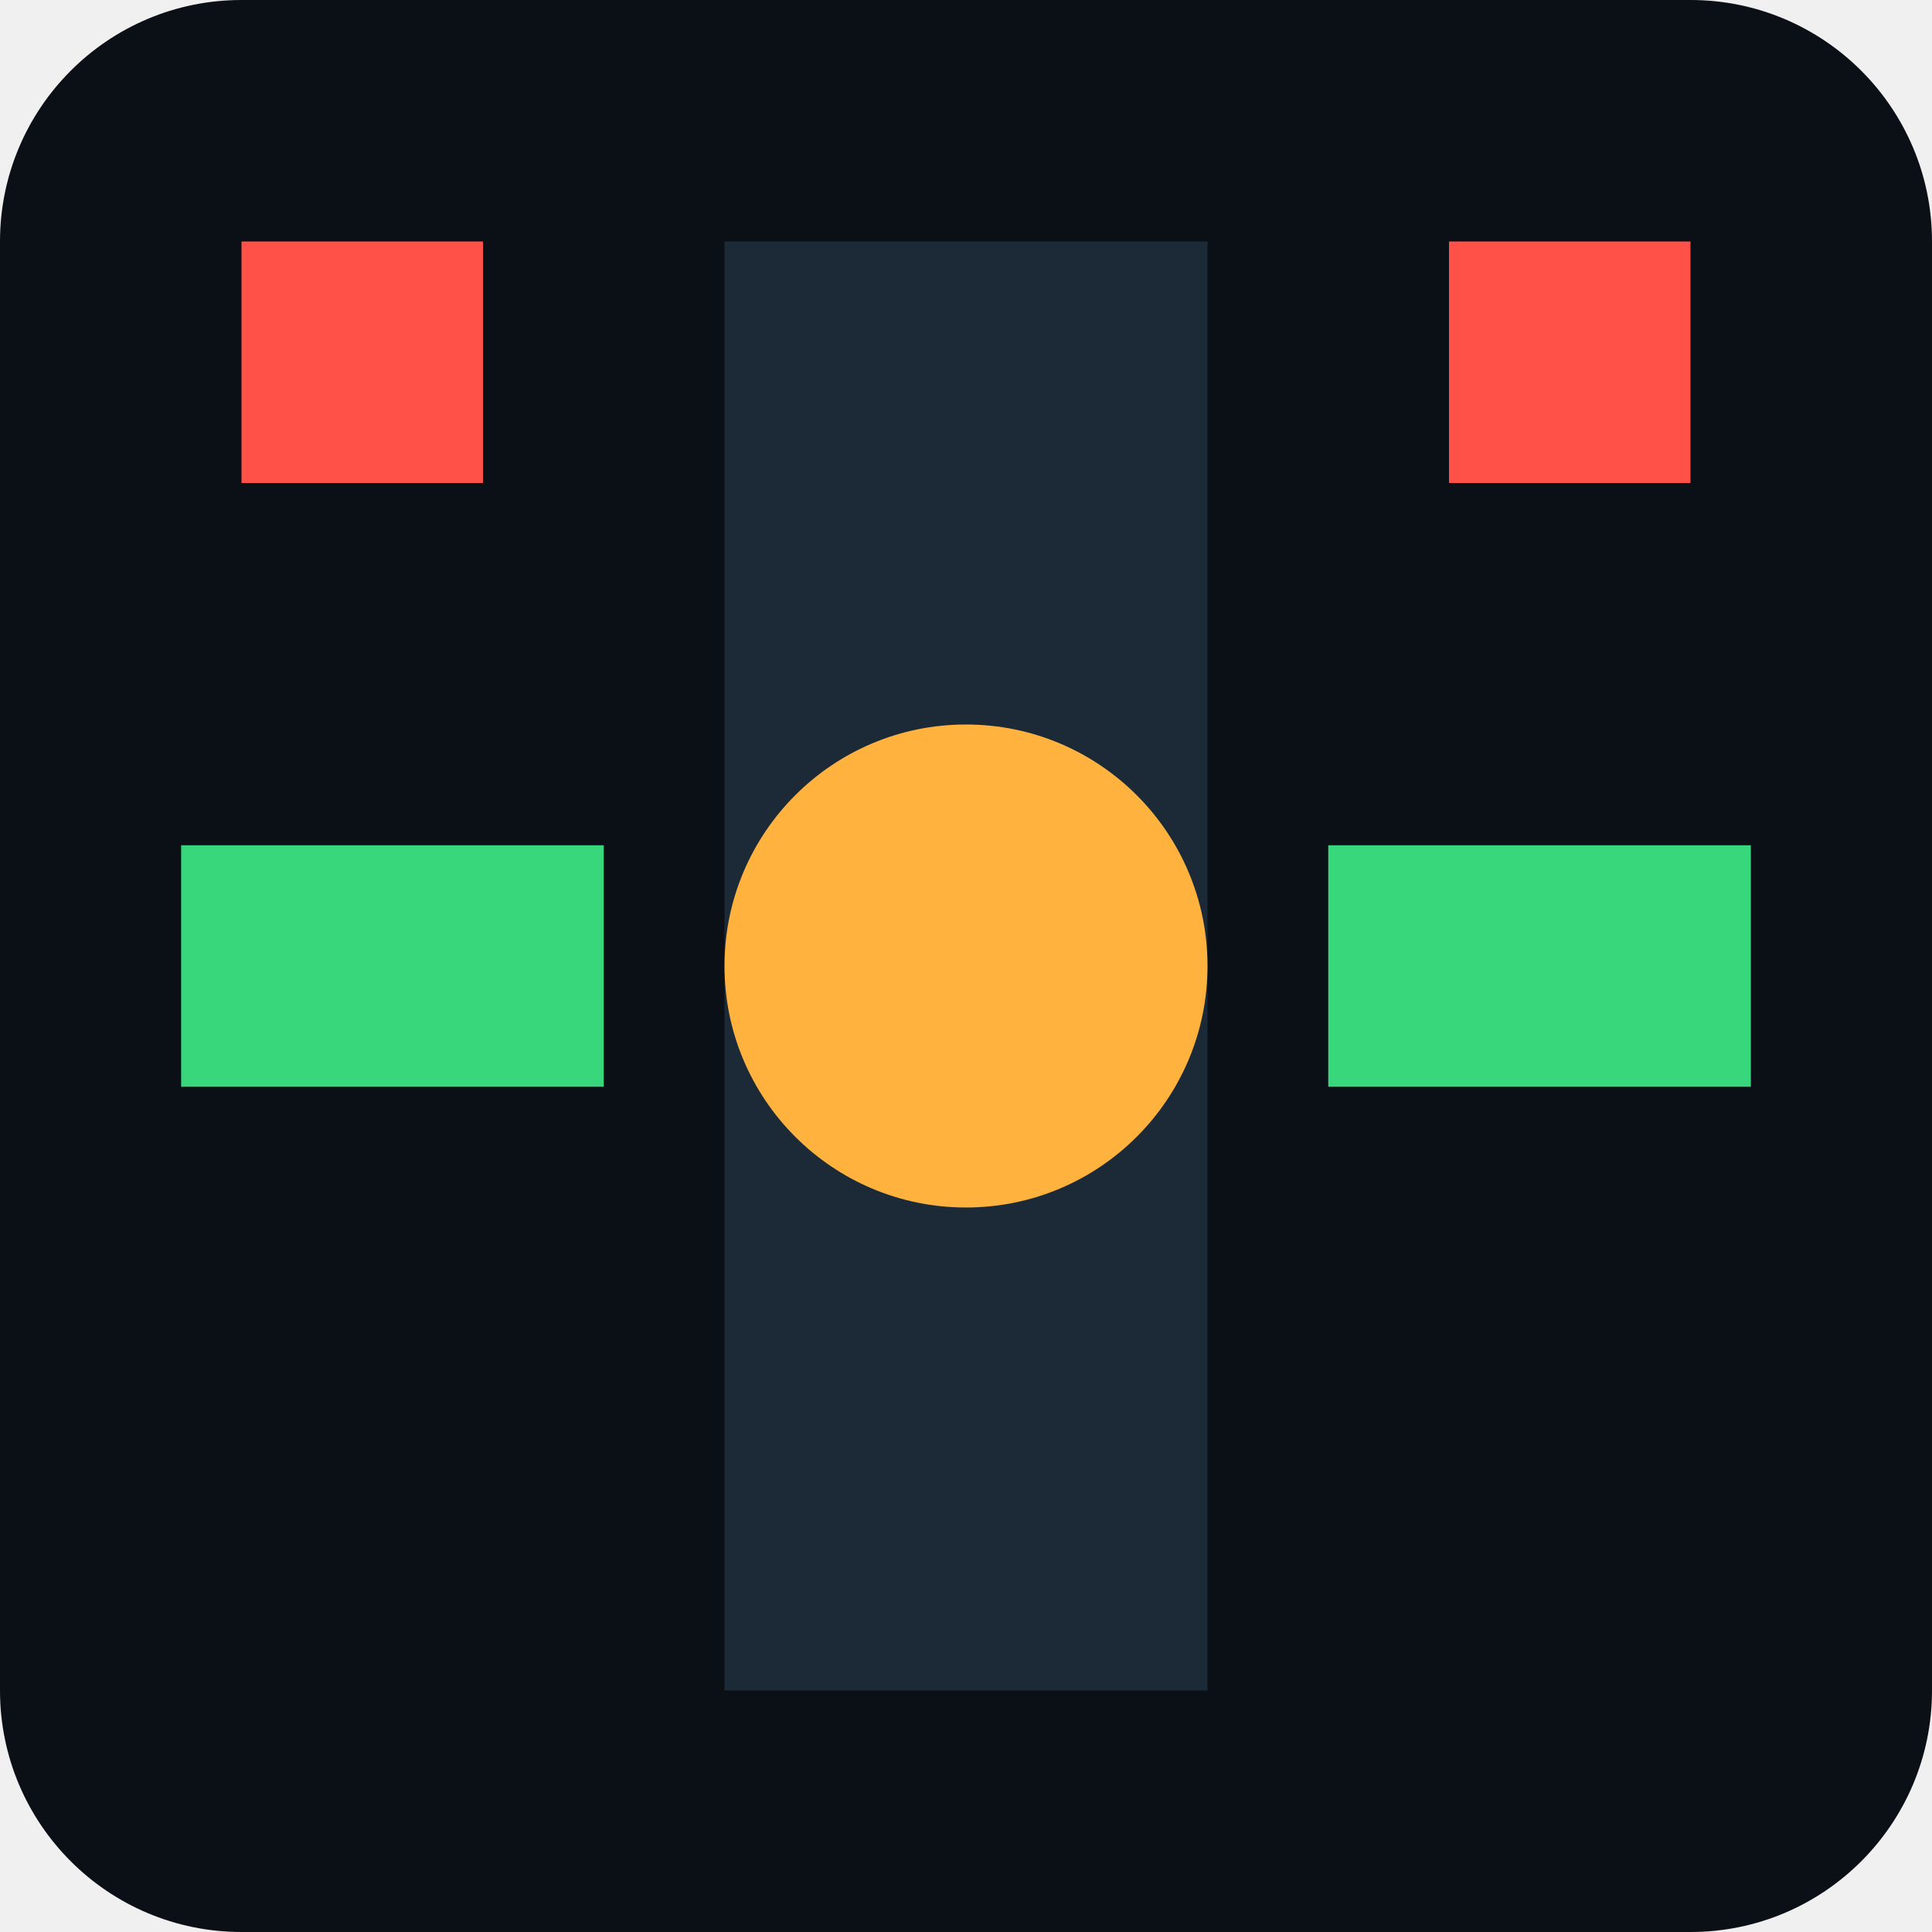
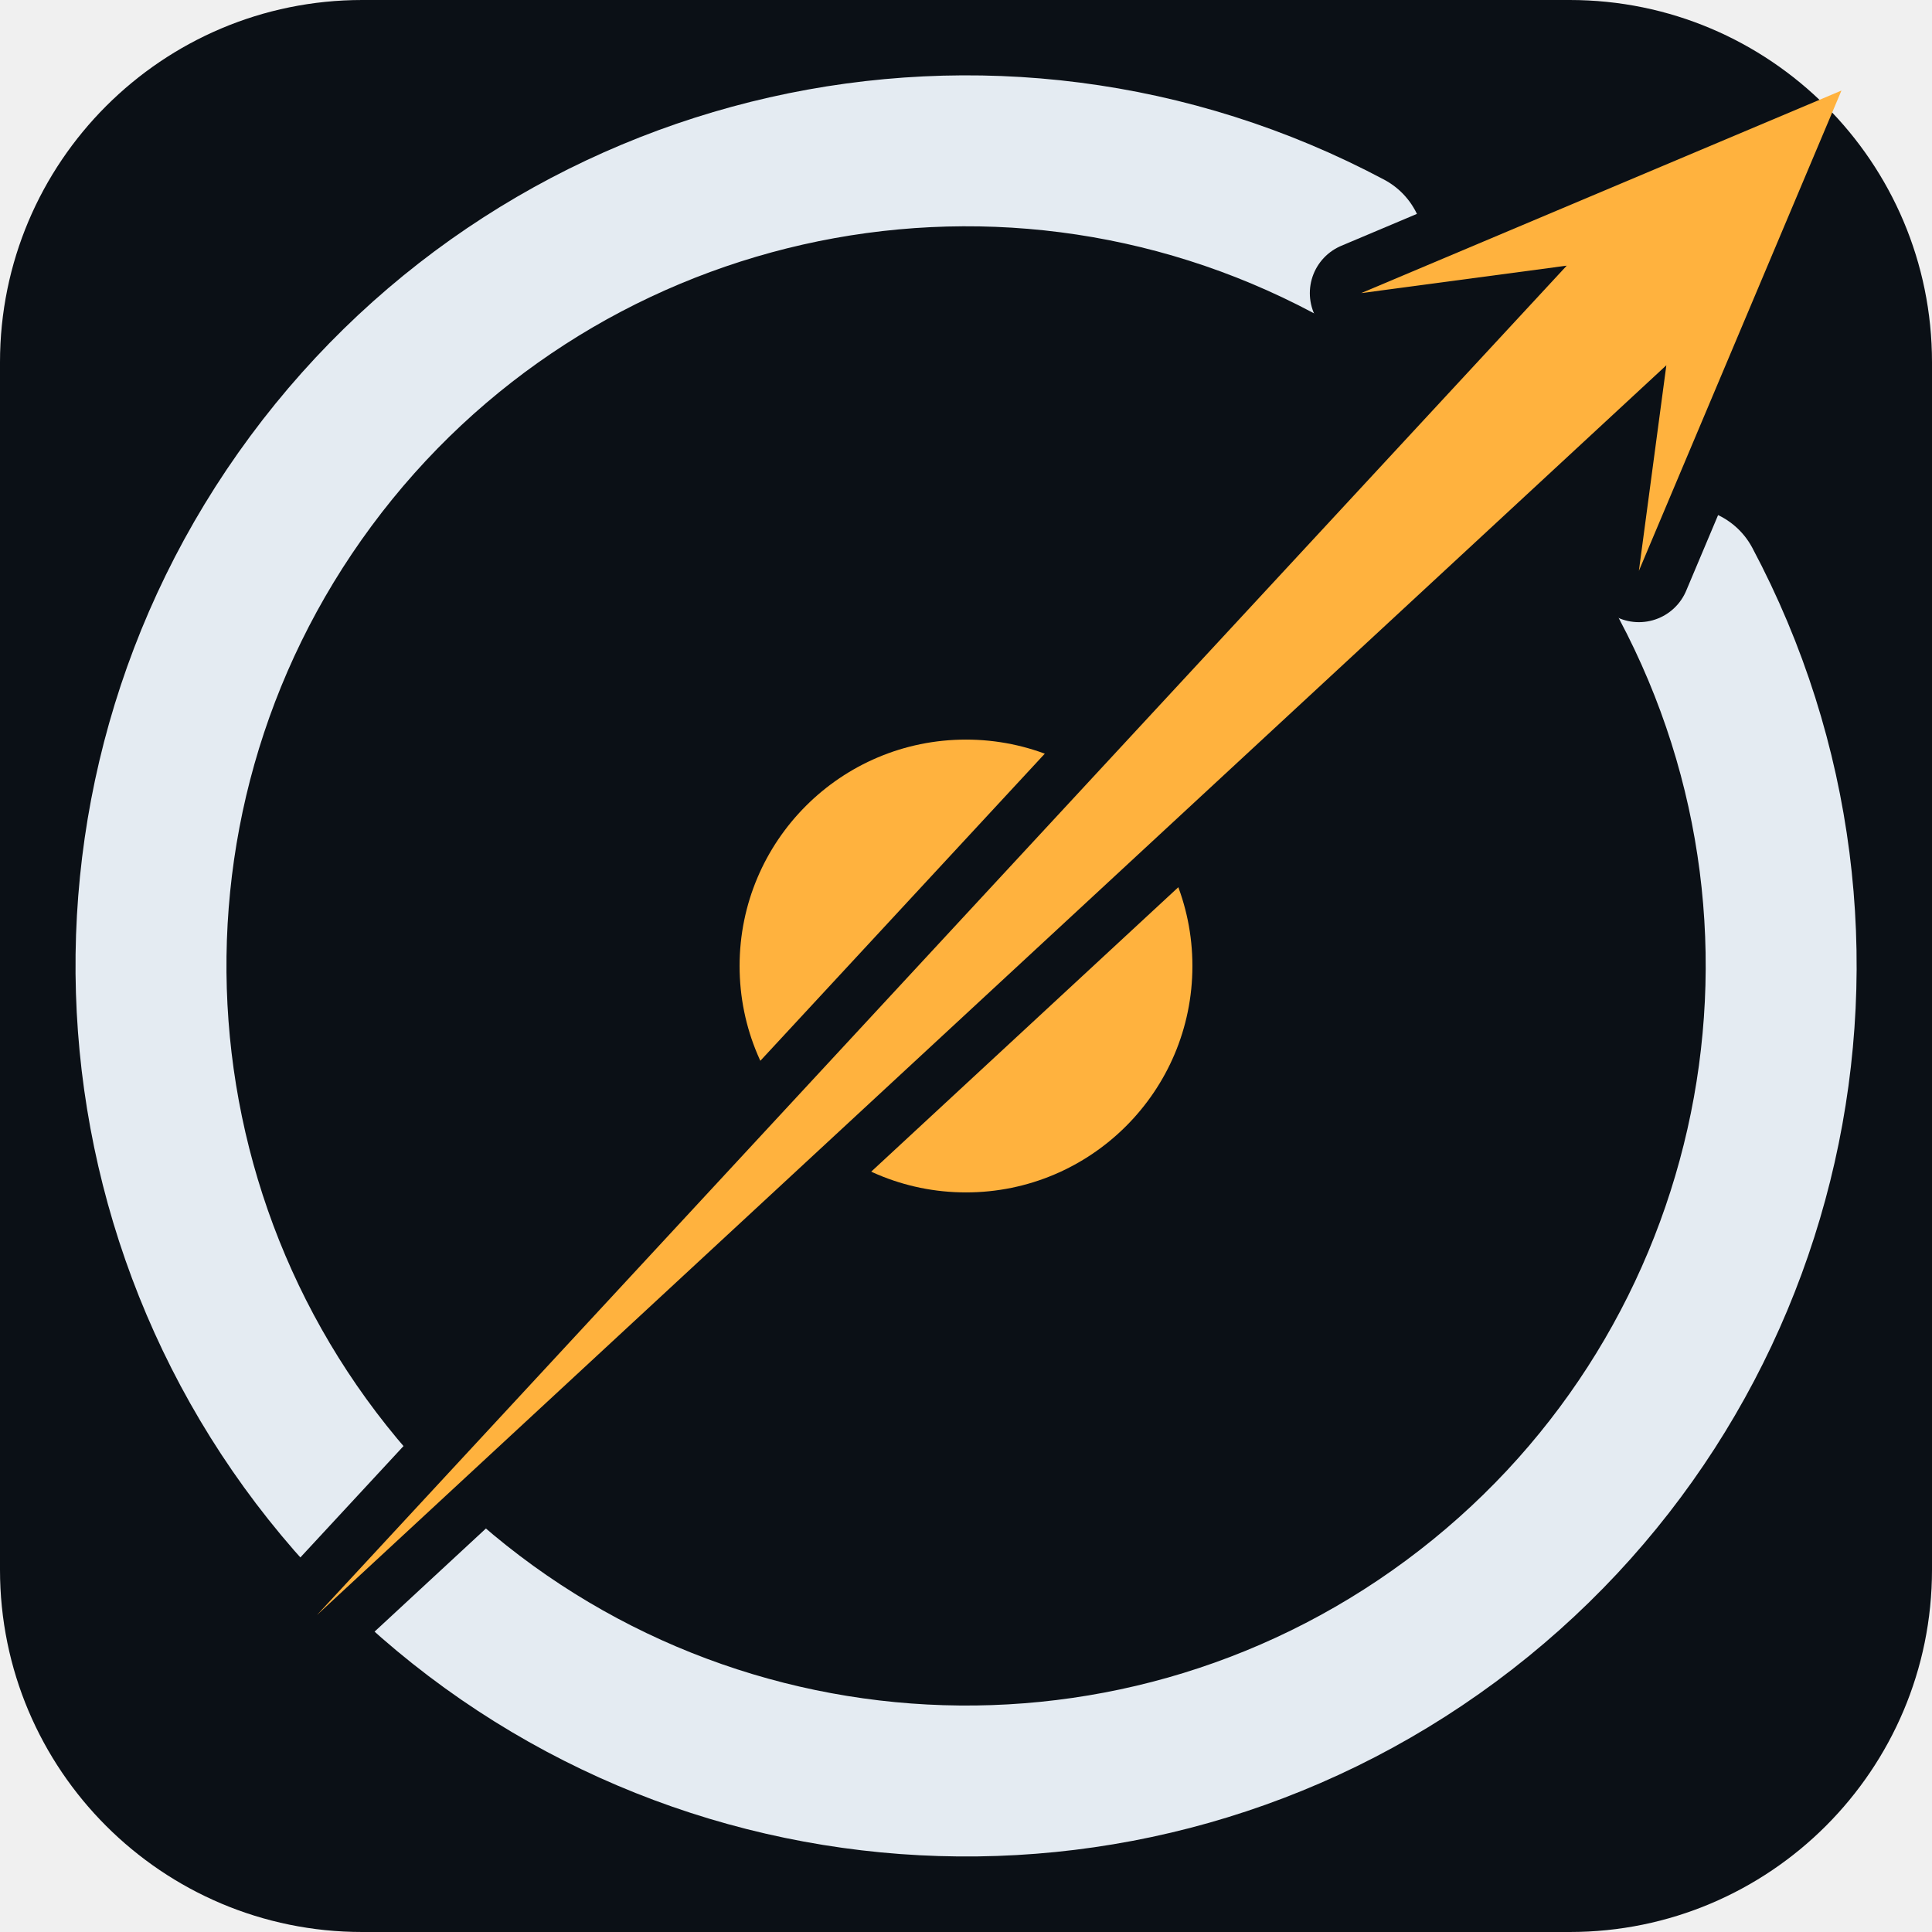
- <svg xmlns="http://www.w3.org/2000/svg" viewBox="0 0 32 32">
-   <rect width="32" height="32" rx="4" fill="#0b1016" />
-   <rect x="3" y="14" width="7" height="4" fill="#38d77c" />
-   <rect x="22" y="14" width="7" height="4" fill="#38d77c" />
-   <rect x="12" y="4" width="8" height="24" fill="#1c2a38" />
-   <circle cx="16" cy="16" r="4" fill="#ffb23e" />
-   <rect x="4" y="4" width="4" height="4" fill="#ff5147" />
-   <rect x="24" y="4" width="4" height="4" fill="#ff5147" />
+ <svg xmlns="http://www.w3.org/2000/svg" viewBox="0 0 64 64">
+   <defs>
+     <mask id="cut" maskUnits="userSpaceOnUse" x="0" y="0" width="64" height="64">
+       <rect width="64" height="64" fill="#fff" />
+       <path d="M61 3 54.29 18.91 55.2 12.1 10.5 53.5 51.9 8.8 45.09 9.71Z" fill="#000" stroke="#000" stroke-width="3.4" stroke-linejoin="round" />
+     </mask>
+   </defs>
+   <rect width="64" height="64" rx="12" fill="#0b1016" />
+   <g mask="url(#cut)">
+     <path d="M55.84 19.32A27 27 0 1 1 44.68 8.16" fill="none" stroke="#e4ebf2" stroke-width="5" stroke-linecap="round" />
+     <circle cx="32" cy="32" r="7.5" fill="#ffb23e" />
+   </g>
+   <path d="M61 3 54.29 18.91 55.2 12.1 10.5 53.5 51.9 8.8 45.09 9.71Z" fill="#ffb23e" />
</svg>
